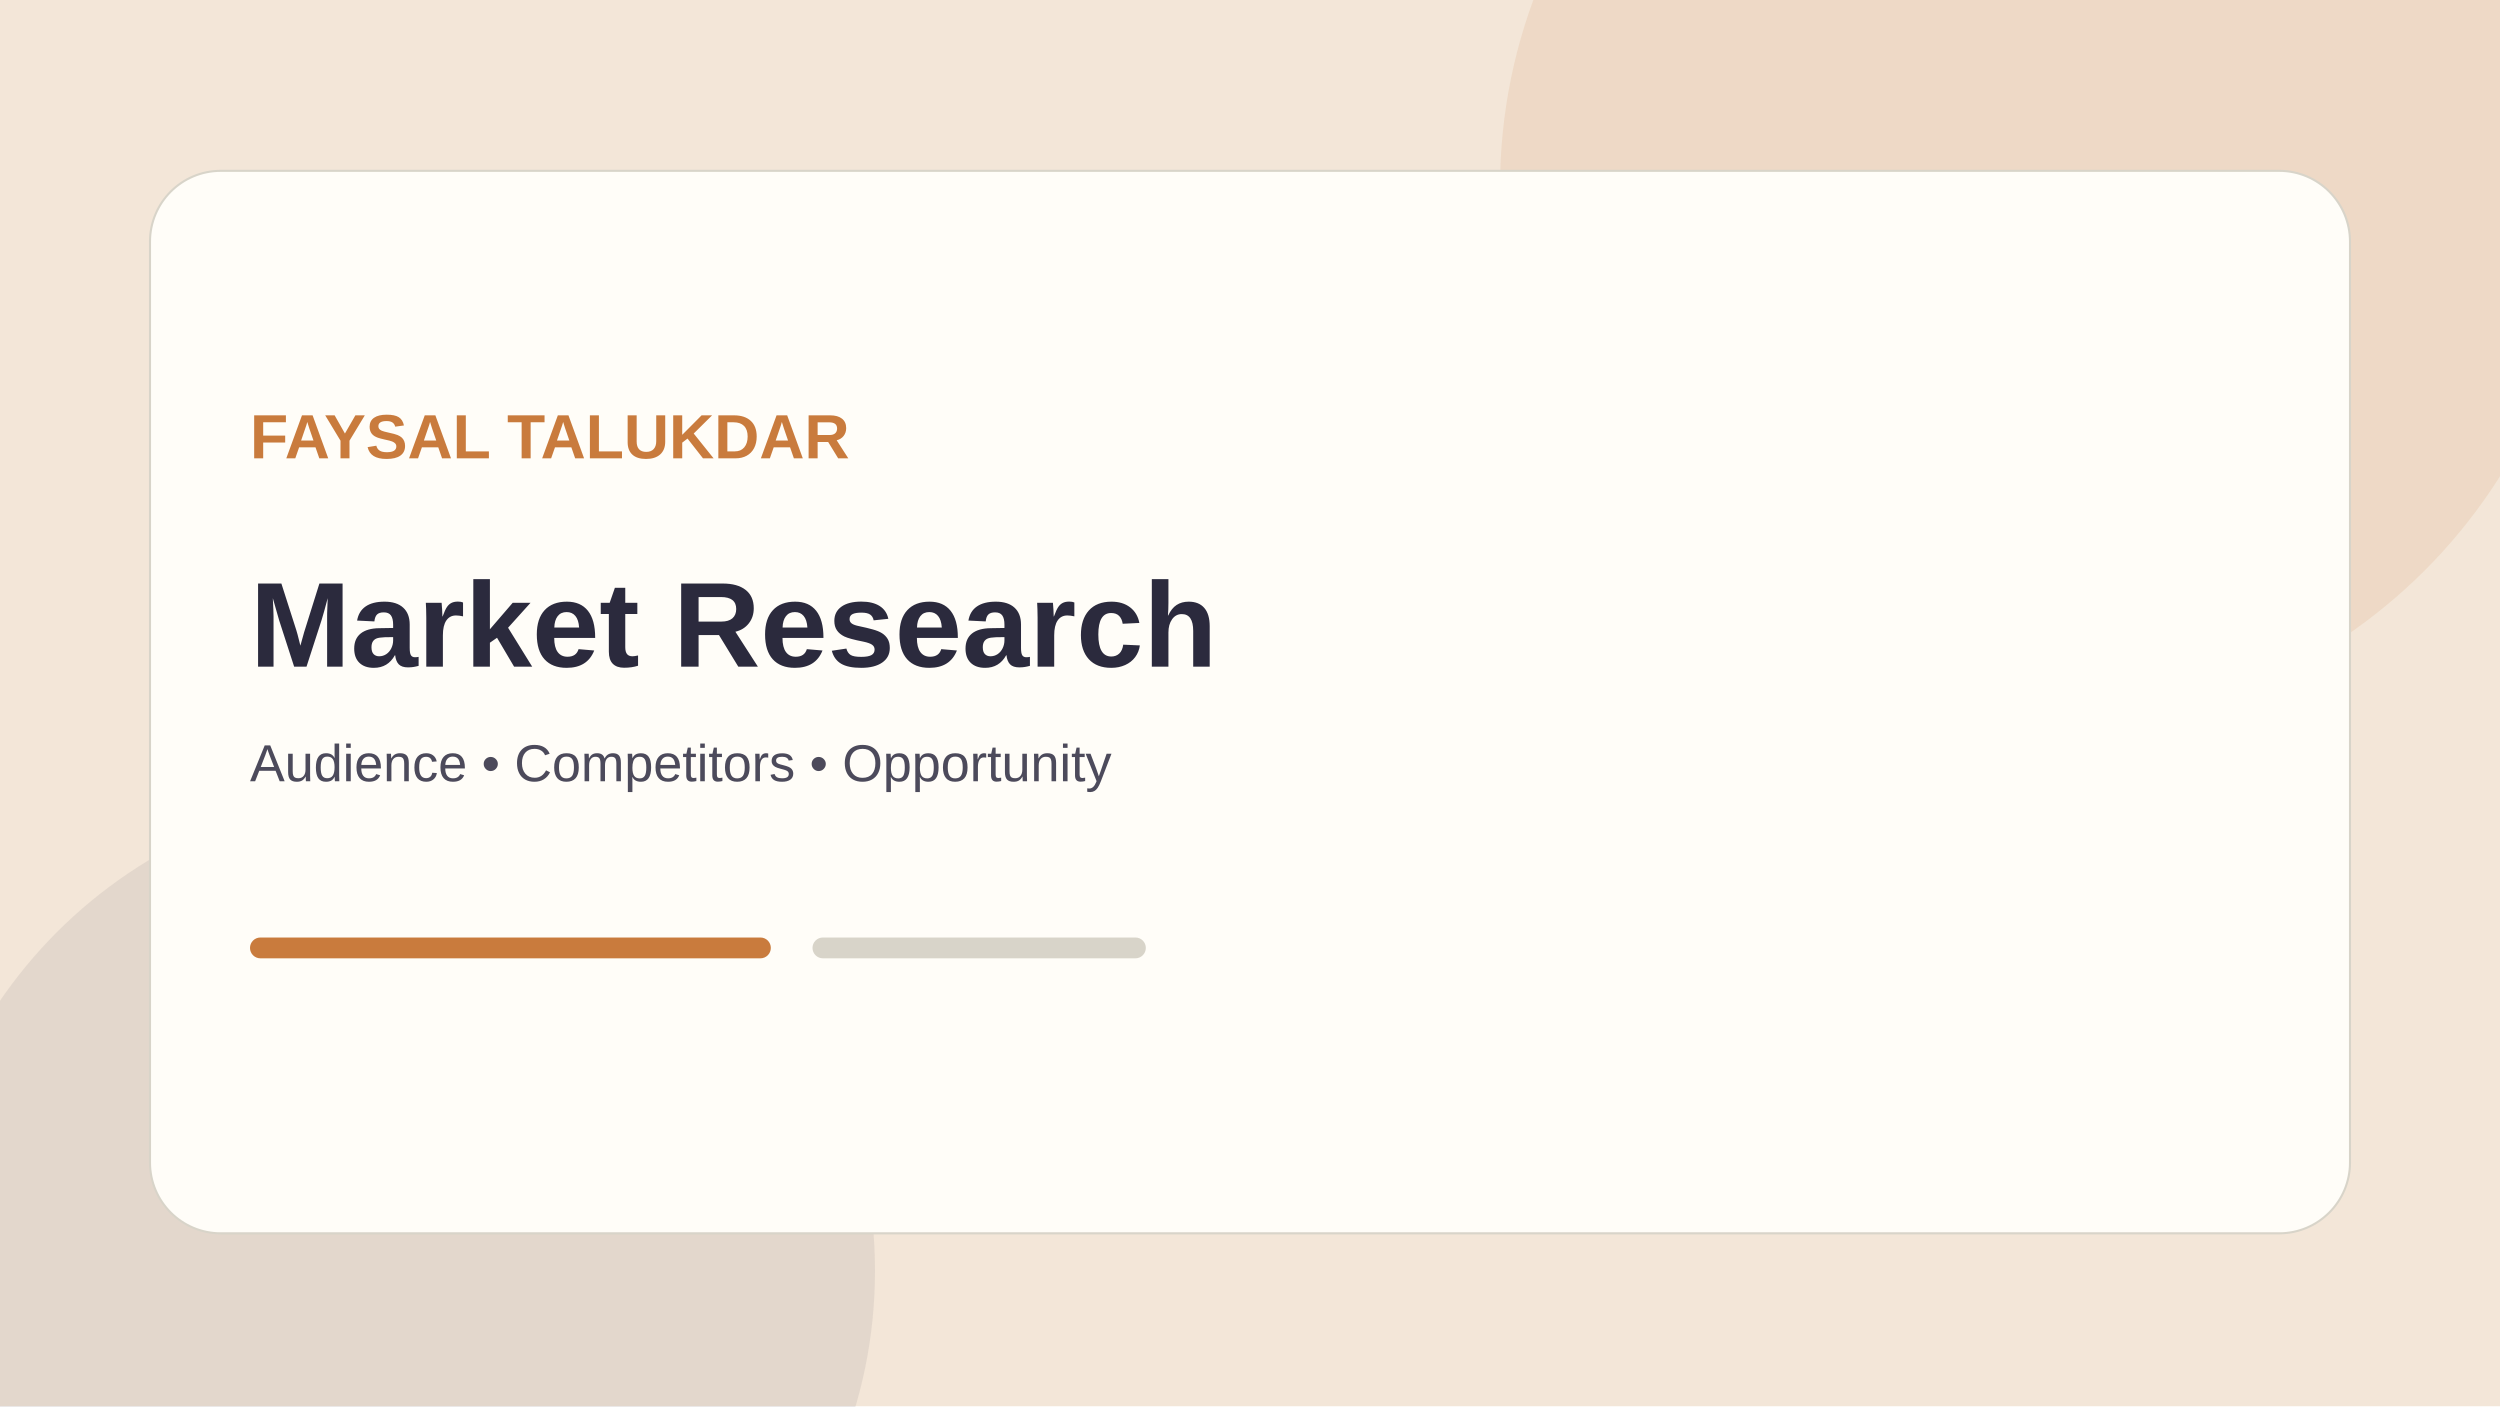
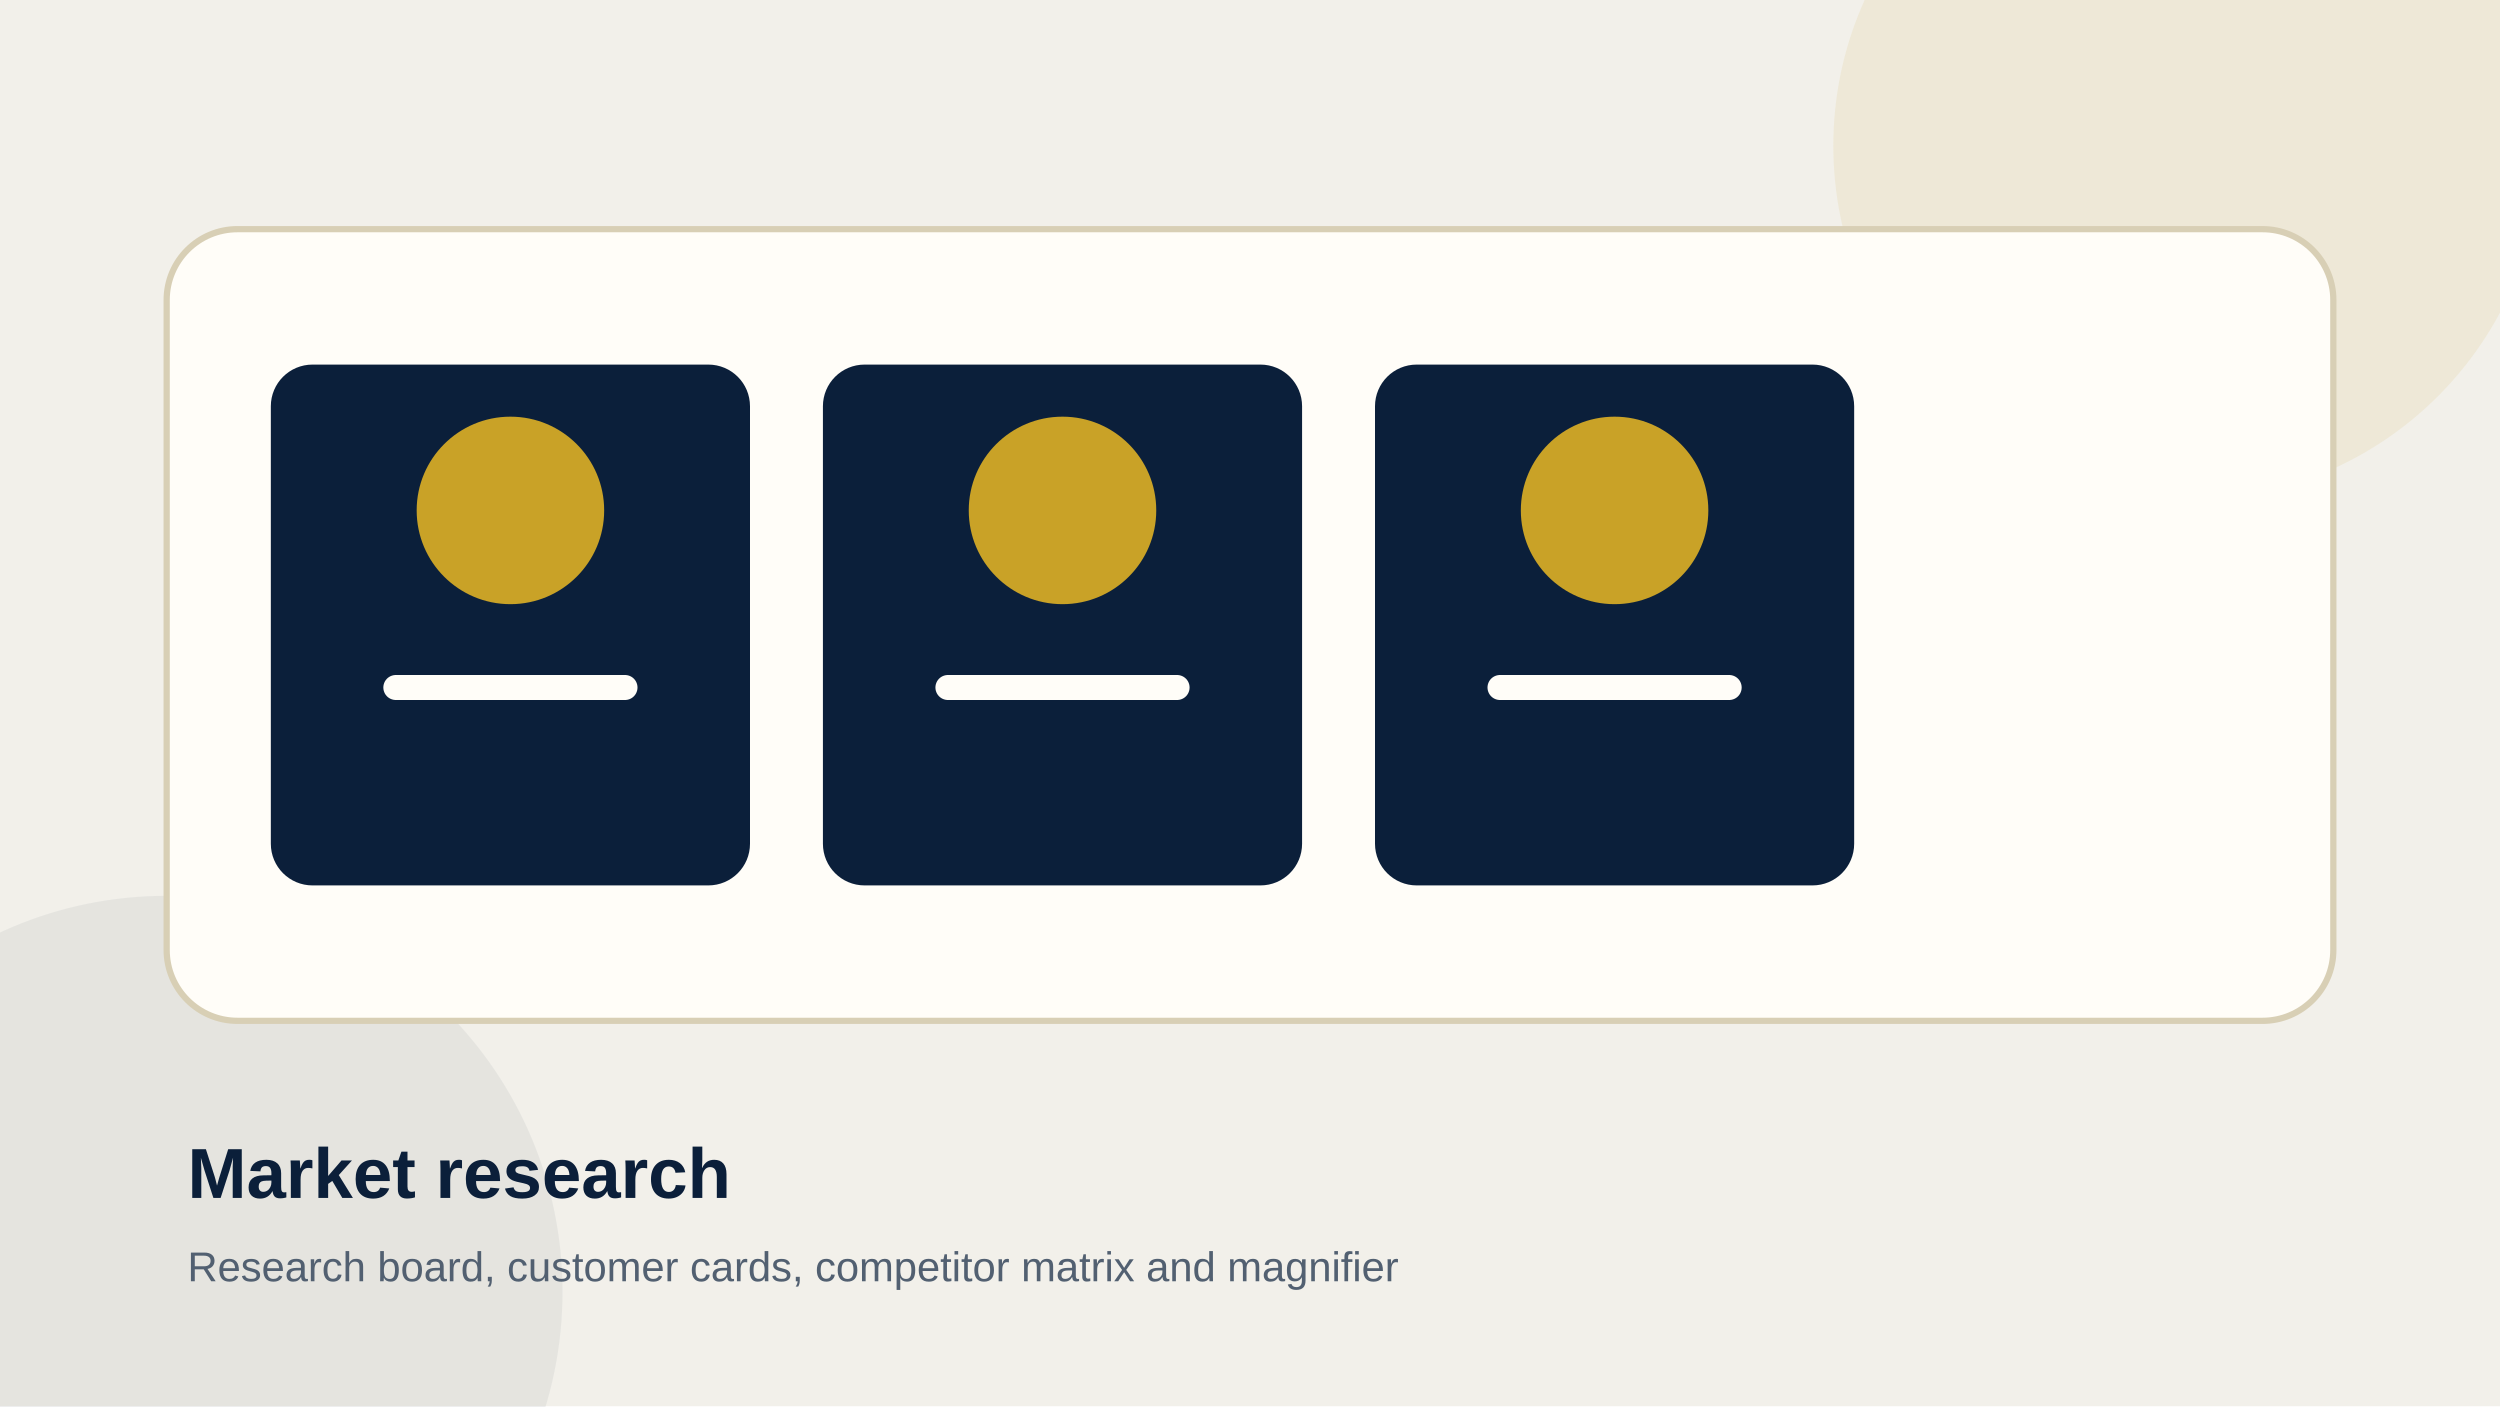
- <svg xmlns="http://www.w3.org/2000/svg" viewBox="0 0 1200 675">
-   <rect width="1200" height="675" fill="#f3e6d8" />
-   <circle cx="980" cy="90" r="260" fill="#c97b3d" opacity=".12" />
-   <circle cx="190" cy="610" r="230" fill="#2b2a3d" opacity=".08" />
-   <rect x="72" y="82" width="1056" height="510" rx="34" fill="#fffdf8" stroke="#d8d4c9" />
-   <text x="120" y="220" font-family="Arial,Helvetica,sans-serif" font-size="30" font-weight="700" fill="#c97b3d">FAYSAL TALUKDAR</text>
-   <text x="120" y="320" font-family="Arial,Helvetica,sans-serif" font-size="58" font-weight="800" fill="#2b2a3d">Market Research</text>
-   <text x="120" y="375" font-family="Arial,Helvetica,sans-serif" font-size="25" fill="#4c4a5b">Audience • Competitors • Opportunity</text>
-   <rect x="120" y="450" width="250" height="10" rx="5" fill="#c97b3d" />
-   <rect x="390" y="450" width="160" height="10" rx="5" fill="#d8d4c9" />
+ <svg xmlns="http://www.w3.org/2000/svg" viewBox="0 0 1200 675" role="img" aria-labelledby="t d">
+   <rect width="1200" height="675" fill="#F2F0EA" />
+   <circle cx="1050" cy="70" r="170" fill="#C9A227" opacity=".10" />
+   <circle cx="80" cy="620" r="190" fill="#0B1F3A" opacity=".06" />
+   <rect x="80" y="110" width="1040" height="380" rx="34" fill="#fffdf8" stroke="#d8cfb5" stroke-width="3" />
+   <g fill="#0B1F3A">
+     <rect x="130" y="175" width="230" height="250" rx="20" />
+     <rect x="395" y="175" width="230" height="250" rx="20" />
+     <rect x="660" y="175" width="230" height="250" rx="20" />
+   </g>
+   <g fill="#C9A227">
+     <circle cx="245" cy="245" r="45" />
+     <circle cx="510" cy="245" r="45" />
+     <circle cx="775" cy="245" r="45" />
+   </g>
+   <g stroke="#fffdf8" stroke-width="12" stroke-linecap="round">
+     <path d="M190 330h110" />
+     <path d="M455 330h110" />
+     <path d="M720 330h110" />
+   </g>
+   <text x="90" y="575" font-family="Arial,sans-serif" font-size="34" font-weight="700" fill="#0B1F3A">Market research</text>
+   <text x="90" y="615" font-family="Arial,sans-serif" font-size="20" fill="#526071">Research board, customer cards, competitor matrix and magnifier</text>
</svg>
